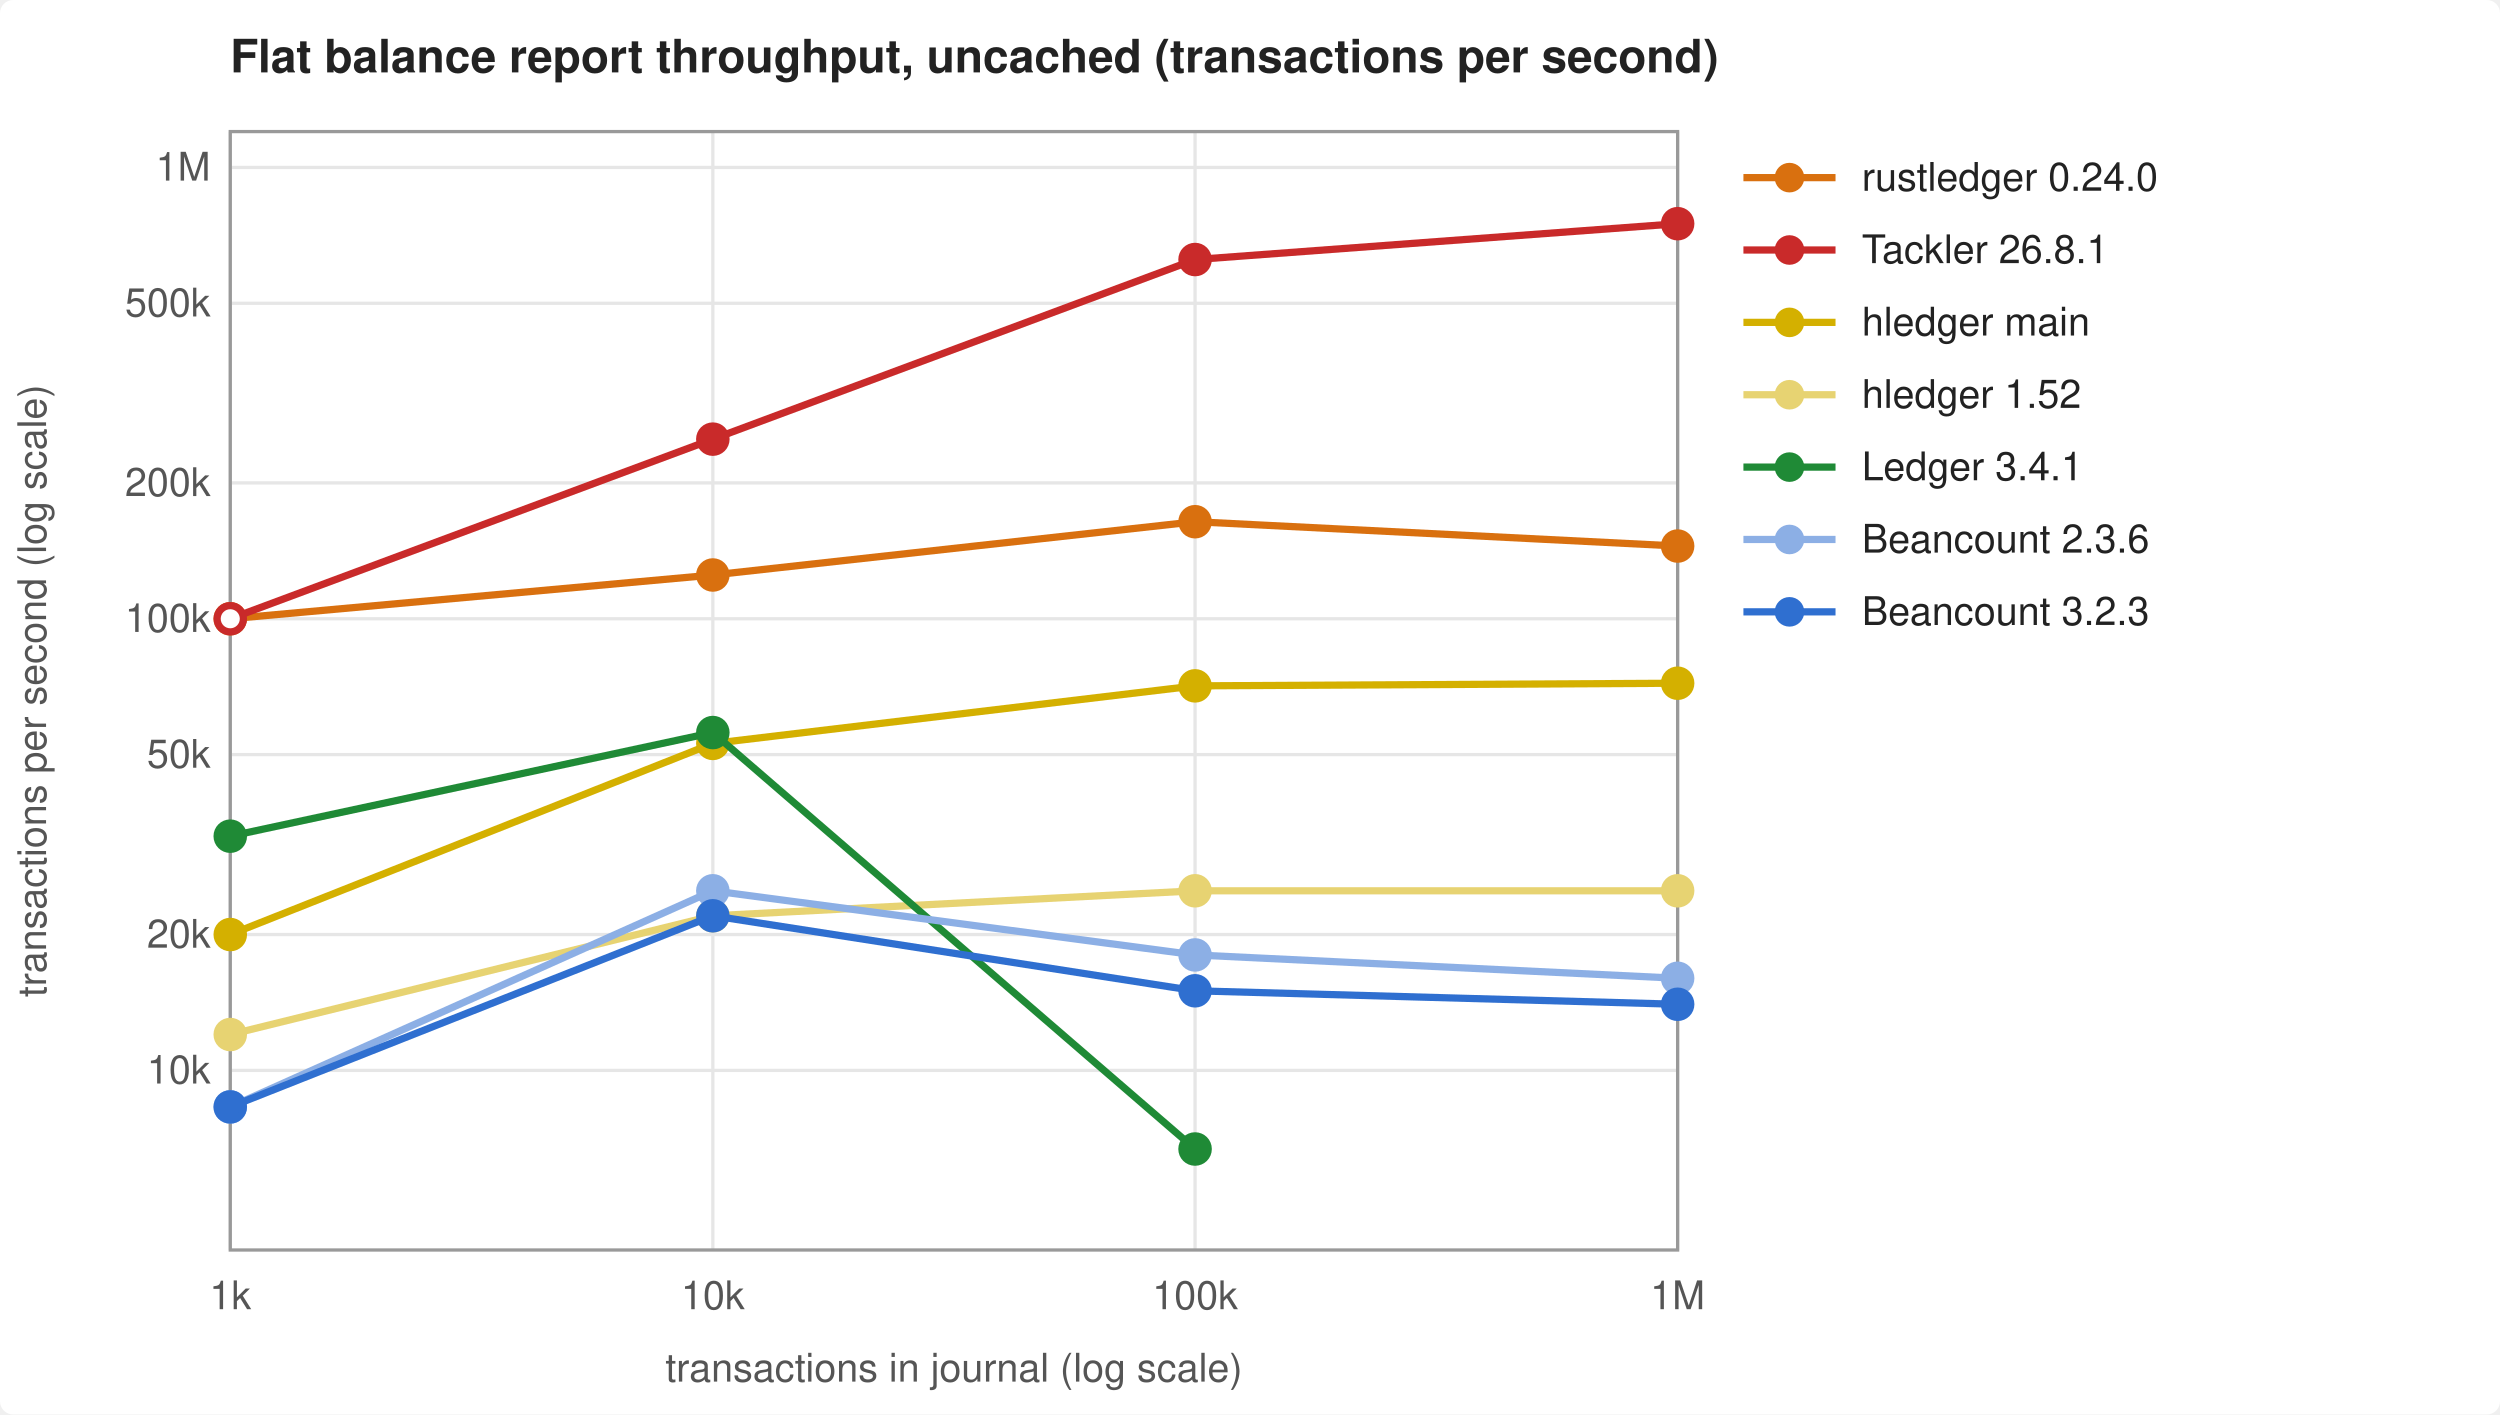
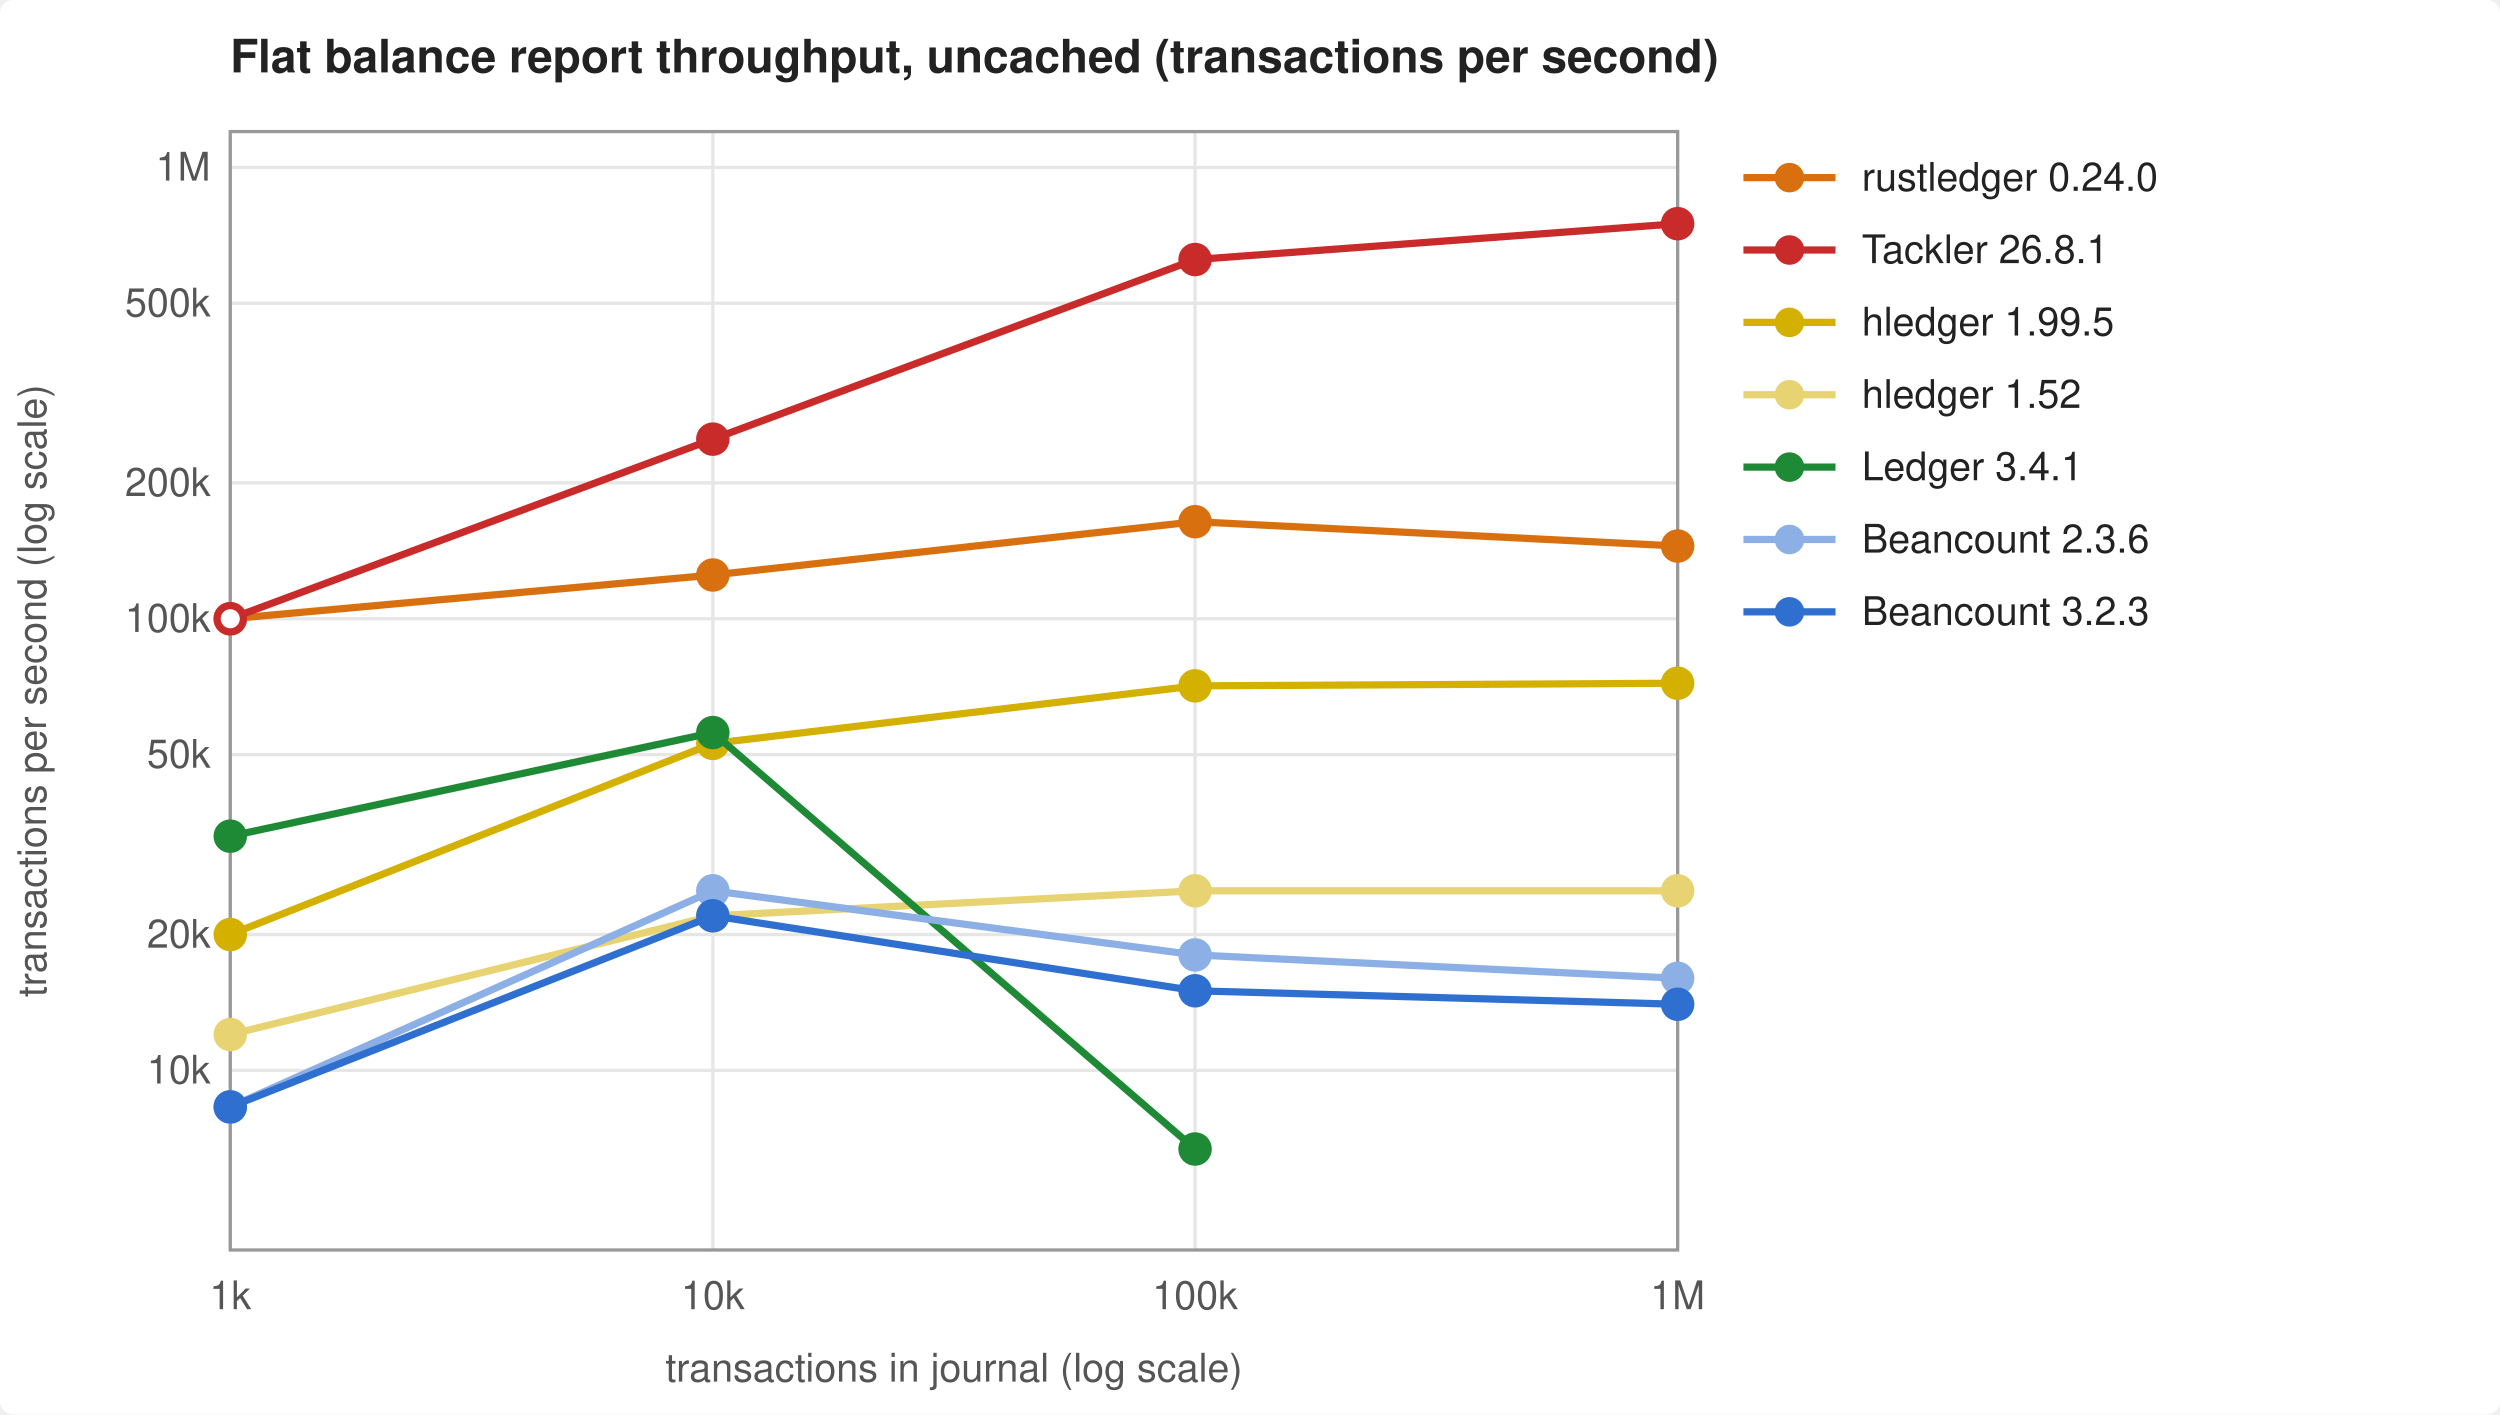
<svg xmlns="http://www.w3.org/2000/svg" width="760" height="430" viewBox="0 0 760 430" font-family="-apple-system, Segoe UI, Helvetica, Arial, sans-serif" font-size="12">
  <rect width="760" height="430" fill="white" rx="4" />
  <text x="70" y="22" font-size="14" font-weight="bold" fill="#222">Flat balance report throughput, uncached (transactions per second)</text>
  <line x1="70" x2="510" y1="325.4" y2="325.4" stroke="#e6e6e6" />
  <text x="64" y="329.4" text-anchor="end" fill="#555">10k</text>
  <line x1="70" x2="510" y1="284.1" y2="284.1" stroke="#e6e6e6" />
  <text x="64" y="288.1" text-anchor="end" fill="#555">20k</text>
  <line x1="70" x2="510" y1="229.4" y2="229.4" stroke="#e6e6e6" />
  <text x="64" y="233.4" text-anchor="end" fill="#555">50k</text>
  <line x1="70" x2="510" y1="188.1" y2="188.1" stroke="#e6e6e6" />
  <text x="64" y="192.1" text-anchor="end" fill="#555">100k</text>
  <line x1="70" x2="510" y1="146.8" y2="146.8" stroke="#e6e6e6" />
  <text x="64" y="150.8" text-anchor="end" fill="#555">200k</text>
  <line x1="70" x2="510" y1="92.2" y2="92.2" stroke="#e6e6e6" />
  <text x="64" y="96.2" text-anchor="end" fill="#555">500k</text>
  <line x1="70" x2="510" y1="50.9" y2="50.9" stroke="#e6e6e6" />
  <text x="64" y="54.9" text-anchor="end" fill="#555">1M</text>
  <text x="290" y="420" text-anchor="middle" fill="#555">transactions in journal (log scale)</text>
  <text transform="translate(14,210) rotate(-90)" text-anchor="middle" fill="#555">transactions per second (log scale)</text>
  <line x1="70.0" x2="70.0" y1="40" y2="380" stroke="#e6e6e6" />
  <text x="70.0" y="398" text-anchor="middle" fill="#555">1k</text>
  <line x1="216.7" x2="216.7" y1="40" y2="380" stroke="#e6e6e6" />
  <text x="216.7" y="398" text-anchor="middle" fill="#555">10k</text>
  <line x1="363.3" x2="363.3" y1="40" y2="380" stroke="#e6e6e6" />
  <text x="363.3" y="398" text-anchor="middle" fill="#555">100k</text>
  <line x1="510.0" x2="510.0" y1="40" y2="380" stroke="#e6e6e6" />
  <text x="510.0" y="398" text-anchor="middle" fill="#555">1M</text>
  <rect x="70" y="40" width="440" height="340" fill="none" stroke="#999" />
  <path d="M70.0,188.1 L216.7,174.8 L363.3,158.6 L510.0,166.0" fill="none" stroke="#d9700f" stroke-width="2.2" />
  <circle cx="70.0" cy="188.1" r="4" fill="#d9700f" stroke="#d9700f" stroke-width="2.2" />
  <circle cx="216.7" cy="174.8" r="4" fill="#d9700f" stroke="#d9700f" stroke-width="2.2" />
  <circle cx="363.3" cy="158.6" r="4" fill="#d9700f" stroke="#d9700f" stroke-width="2.2" />
  <circle cx="510.0" cy="166.0" r="4" fill="#d9700f" stroke="#d9700f" stroke-width="2.2" />
  <path d="M70.0,188.1 L216.7,133.5 L363.3,78.9 L510.0,68.0" fill="none" stroke="#c92a2a" stroke-width="2.2" />
  <circle cx="70.0" cy="188.1" r="4" fill="white" stroke="#c92a2a" stroke-width="2.2" />
  <circle cx="216.7" cy="133.5" r="4" fill="#c92a2a" stroke="#c92a2a" stroke-width="2.2" />
  <circle cx="363.3" cy="78.9" r="4" fill="#c92a2a" stroke="#c92a2a" stroke-width="2.2" />
  <circle cx="510.0" cy="68.0" r="4" fill="#c92a2a" stroke="#c92a2a" stroke-width="2.2" />
  <path d="M70.0,284.1 L216.7,226.0 L363.3,208.5 L510.0,207.7" fill="none" stroke="#d4b000" stroke-width="2.2" />
  <circle cx="70.0" cy="284.1" r="4" fill="#d4b000" stroke="#d4b000" stroke-width="2.2" />
  <circle cx="216.7" cy="226.0" r="4" fill="#d4b000" stroke="#d4b000" stroke-width="2.2" />
  <circle cx="363.3" cy="208.5" r="4" fill="#d4b000" stroke="#d4b000" stroke-width="2.2" />
  <circle cx="510.0" cy="207.7" r="4" fill="#d4b000" stroke="#d4b000" stroke-width="2.2" />
  <path d="M70.0,314.5 L216.7,278.4 L363.3,270.8 L510.0,270.8" fill="none" stroke="#e7d372" stroke-width="2.2" />
  <circle cx="70.0" cy="314.5" r="4" fill="#e7d372" stroke="#e7d372" stroke-width="2.2" />
  <circle cx="216.7" cy="278.4" r="4" fill="#e7d372" stroke="#e7d372" stroke-width="2.2" />
  <circle cx="363.3" cy="270.8" r="4" fill="#e7d372" stroke="#e7d372" stroke-width="2.2" />
  <circle cx="510.0" cy="270.8" r="4" fill="#e7d372" stroke="#e7d372" stroke-width="2.2" />
  <path d="M70.0,254.2 L216.7,222.7 L363.3,349.3" fill="none" stroke="#1f8a36" stroke-width="2.2" />
  <circle cx="70.0" cy="254.2" r="4" fill="#1f8a36" stroke="#1f8a36" stroke-width="2.2" />
  <circle cx="216.7" cy="222.7" r="4" fill="#1f8a36" stroke="#1f8a36" stroke-width="2.2" />
  <circle cx="363.3" cy="349.3" r="4" fill="#1f8a36" stroke="#1f8a36" stroke-width="2.2" />
  <path d="M70.0,336.5 L216.7,270.8 L363.3,290.3 L510.0,297.4" fill="none" stroke="#8cafe5" stroke-width="2.2" />
  <circle cx="70.0" cy="336.5" r="4" fill="#8cafe5" stroke="#8cafe5" stroke-width="2.2" />
  <circle cx="216.7" cy="270.8" r="4" fill="#8cafe5" stroke="#8cafe5" stroke-width="2.2" />
  <circle cx="363.3" cy="290.3" r="4" fill="#8cafe5" stroke="#8cafe5" stroke-width="2.2" />
  <circle cx="510.0" cy="297.4" r="4" fill="#8cafe5" stroke="#8cafe5" stroke-width="2.2" />
  <path d="M70.0,336.5 L216.7,278.4 L363.3,301.2 L510.0,305.3" fill="none" stroke="#2f6fd0" stroke-width="2.2" />
  <circle cx="70.0" cy="336.5" r="4" fill="#2f6fd0" stroke="#2f6fd0" stroke-width="2.2" />
  <circle cx="216.7" cy="278.4" r="4" fill="#2f6fd0" stroke="#2f6fd0" stroke-width="2.2" />
  <circle cx="363.3" cy="301.2" r="4" fill="#2f6fd0" stroke="#2f6fd0" stroke-width="2.2" />
  <circle cx="510.0" cy="305.3" r="4" fill="#2f6fd0" stroke="#2f6fd0" stroke-width="2.2" />
  <line x1="530" x2="558" y1="54" y2="54" stroke="#d9700f" stroke-width="2.2" />
  <circle cx="544" cy="54" r="4" fill="#d9700f" stroke="#d9700f" />
  <text x="566" y="58" fill="#222">rustledger 0.24.0</text>
  <line x1="530" x2="558" y1="76" y2="76" stroke="#c92a2a" stroke-width="2.2" />
  <circle cx="544" cy="76" r="4" fill="#c92a2a" stroke="#c92a2a" />
  <text x="566" y="80" fill="#222">Tackler 26.8.1</text>
  <line x1="530" x2="558" y1="98" y2="98" stroke="#d4b000" stroke-width="2.2" />
  <circle cx="544" cy="98" r="4" fill="#d4b000" stroke="#d4b000" />
-   <text x="566" y="102" fill="#222">hledger main</text>
+   <text x="566" y="102" fill="#222">hledger 1.99.5</text>
  <line x1="530" x2="558" y1="120" y2="120" stroke="#e7d372" stroke-width="2.2" />
  <circle cx="544" cy="120" r="4" fill="#e7d372" stroke="#e7d372" />
  <text x="566" y="124" fill="#222">hledger 1.52</text>
  <line x1="530" x2="558" y1="142" y2="142" stroke="#1f8a36" stroke-width="2.2" />
  <circle cx="544" cy="142" r="4" fill="#1f8a36" stroke="#1f8a36" />
  <text x="566" y="146" fill="#222">Ledger 3.4.1</text>
  <line x1="530" x2="558" y1="164" y2="164" stroke="#8cafe5" stroke-width="2.2" />
  <circle cx="544" cy="164" r="4" fill="#8cafe5" stroke="#8cafe5" />
  <text x="566" y="168" fill="#222">Beancount 2.3.6</text>
  <line x1="530" x2="558" y1="186" y2="186" stroke="#2f6fd0" stroke-width="2.2" />
  <circle cx="544" cy="186" r="4" fill="#2f6fd0" stroke="#2f6fd0" />
  <text x="566" y="190" fill="#222">Beancount 3.2.3</text>
</svg>
